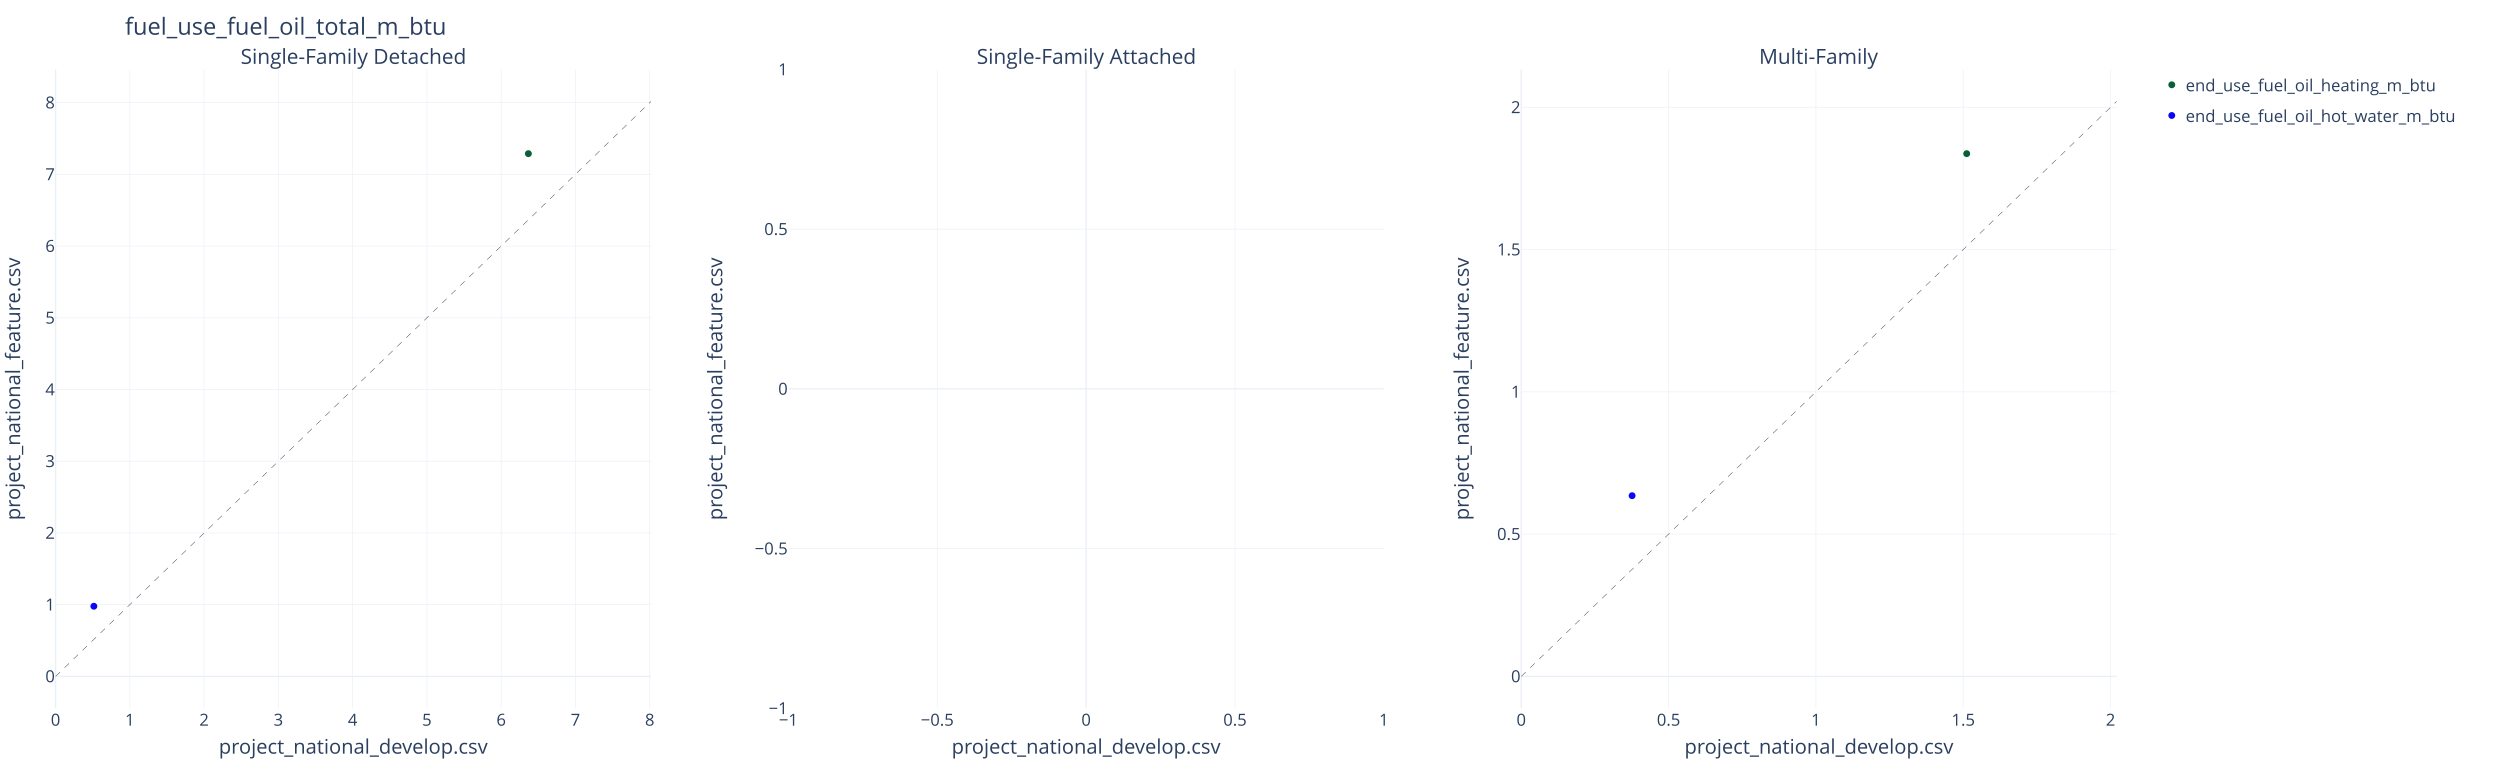
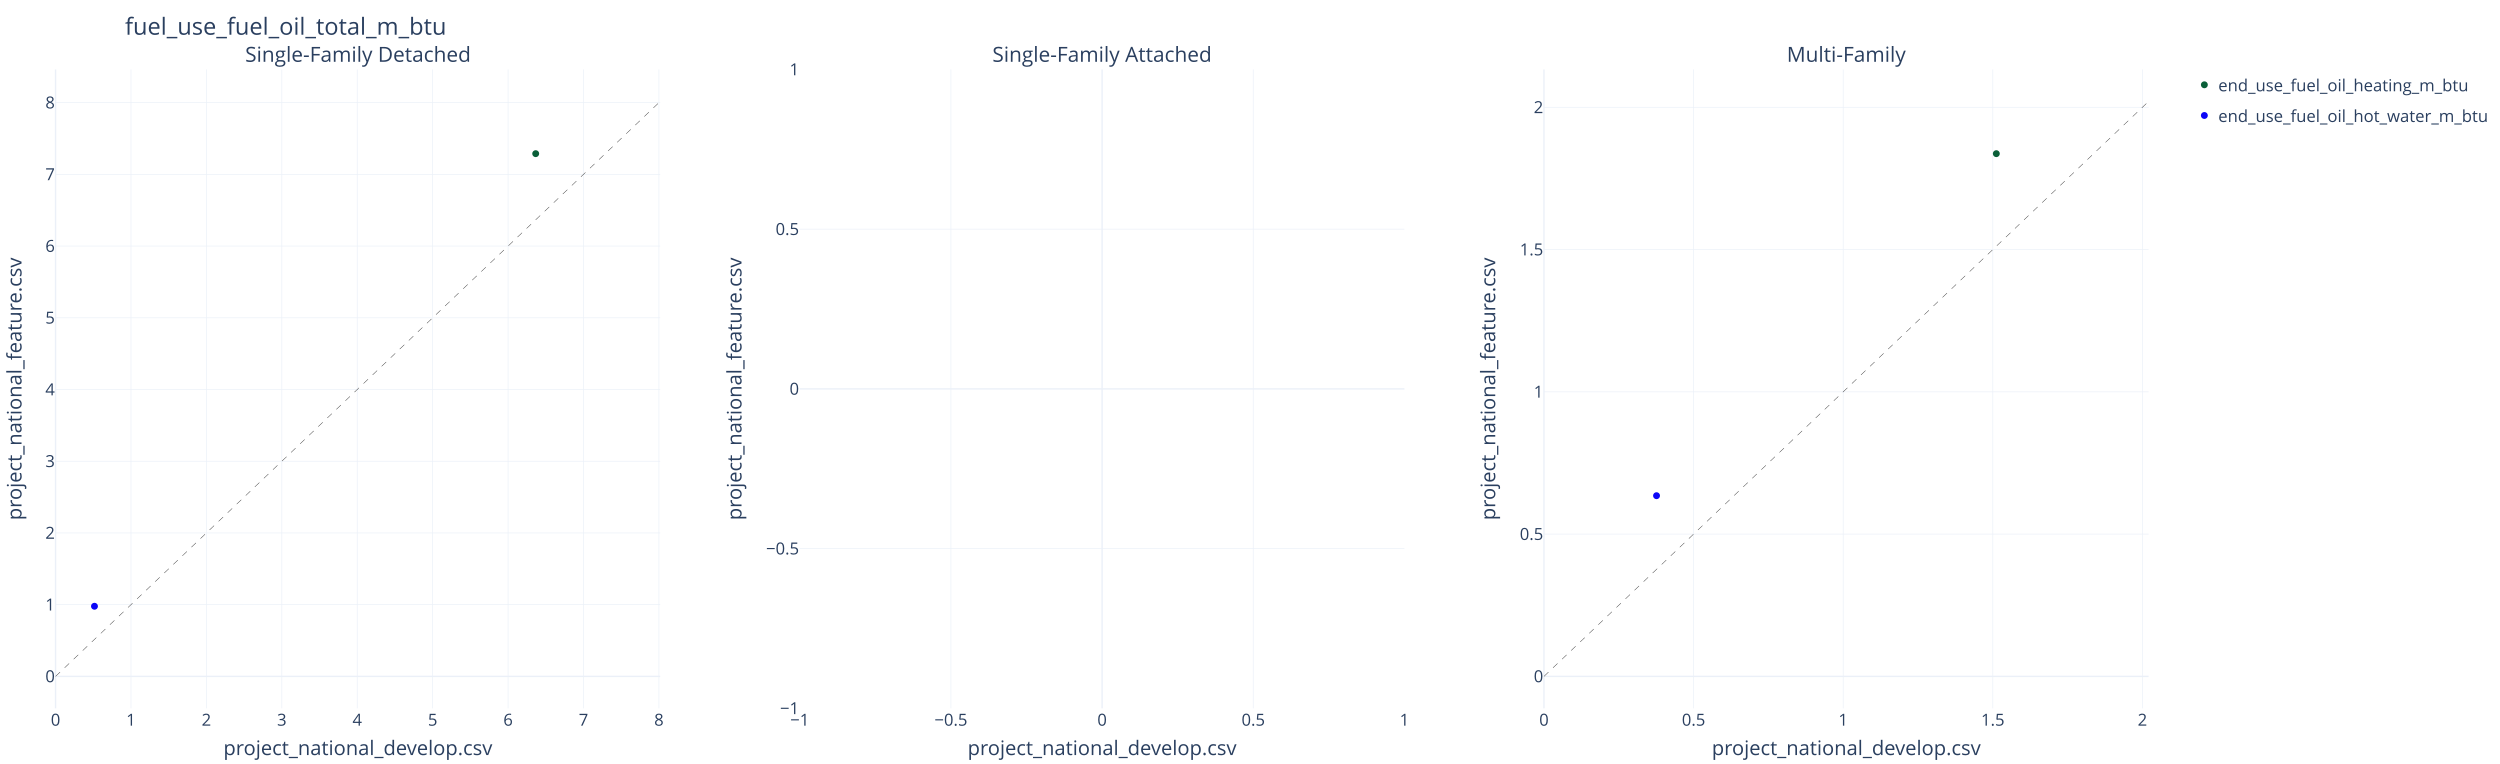
<svg xmlns="http://www.w3.org/2000/svg" class="main-svg" width="3600" height="1100" style="" viewBox="0 0 3600 1100">
  <rect x="0" y="0" width="3600" height="1100" style="fill: rgb(255, 255, 255); fill-opacity: 1;" />
-   <defs id="defs-c59c15">
+   <defs id="defs-db9f6a">
    <g class="clips">
-       <clipPath id="clipc59c15xyplot" class="plotclip">
-         <rect width="857.422" height="920" />
-       </clipPath>
-       <clipPath id="clipc59c15x2y2plot" class="plotclip">
-         <rect width="857.422" height="920" />
-       </clipPath>
-       <clipPath id="clipc59c15x3y3plot" class="plotclip">
-         <rect width="857.422" height="920" />
-       </clipPath>
-       <clipPath class="axesclip" id="clipc59c15x">
-         <rect x="80" y="0" width="857.422" height="1100" />
-       </clipPath>
-       <clipPath class="axesclip" id="clipc59c15y">
+       <clipPath id="clipdb9f6axyplot" class="plotclip">
+         <rect width="870.711" height="920" />
+       </clipPath>
+       <clipPath id="clipdb9f6ax2y2plot" class="plotclip">
+         <rect width="870.711" height="920" />
+       </clipPath>
+       <clipPath id="clipdb9f6ax3y3plot" class="plotclip">
+         <rect width="870.711" height="920" />
+       </clipPath>
+       <clipPath class="axesclip" id="clipdb9f6ax">
+         <rect x="80" y="0" width="870.711" height="1100" />
+       </clipPath>
+       <clipPath class="axesclip" id="clipdb9f6ay">
        <rect x="0" y="100" width="3600" height="920" />
      </clipPath>
-       <clipPath class="axesclip" id="clipc59c15xy">
-         <rect x="80" y="100" width="857.422" height="920" />
-       </clipPath>
-       <clipPath class="axesclip" id="clipc59c15y2">
+       <clipPath class="axesclip" id="clipdb9f6axy">
+         <rect x="80" y="100" width="870.711" height="920" />
+       </clipPath>
+       <clipPath class="axesclip" id="clipdb9f6ay2">
        <rect x="0" y="100" width="3600" height="920" />
      </clipPath>
-       <clipPath class="axesclip" id="clipc59c15xy2">
-         <rect x="80" y="100" width="857.422" height="920" />
-       </clipPath>
-       <clipPath class="axesclip" id="clipc59c15y3">
+       <clipPath class="axesclip" id="clipdb9f6axy2">
+         <rect x="80" y="100" width="870.711" height="920" />
+       </clipPath>
+       <clipPath class="axesclip" id="clipdb9f6ay3">
        <rect x="0" y="100" width="3600" height="920" />
      </clipPath>
-       <clipPath class="axesclip" id="clipc59c15xy3">
-         <rect x="80" y="100" width="857.422" height="920" />
-       </clipPath>
-       <clipPath class="axesclip" id="clipc59c15x2">
-         <rect x="1135.289" y="0" width="857.422" height="1100" />
-       </clipPath>
-       <clipPath class="axesclip" id="clipc59c15x2y">
-         <rect x="1135.289" y="100" width="857.422" height="920" />
-       </clipPath>
-       <clipPath class="axesclip" id="clipc59c15x2y2">
-         <rect x="1135.289" y="100" width="857.422" height="920" />
-       </clipPath>
-       <clipPath class="axesclip" id="clipc59c15x2y3">
-         <rect x="1135.289" y="100" width="857.422" height="920" />
-       </clipPath>
-       <clipPath class="axesclip" id="clipc59c15x3">
-         <rect x="2190.578" y="0" width="857.422" height="1100" />
-       </clipPath>
-       <clipPath class="axesclip" id="clipc59c15x3y">
-         <rect x="2190.578" y="100" width="857.422" height="920" />
-       </clipPath>
-       <clipPath class="axesclip" id="clipc59c15x3y2">
-         <rect x="2190.578" y="100" width="857.422" height="920" />
-       </clipPath>
-       <clipPath class="axesclip" id="clipc59c15x3y3">
-         <rect x="2190.578" y="100" width="857.422" height="920" />
+       <clipPath class="axesclip" id="clipdb9f6axy3">
+         <rect x="80" y="100" width="870.711" height="920" />
+       </clipPath>
+       <clipPath class="axesclip" id="clipdb9f6ax2">
+         <rect x="1151.644" y="0" width="870.711" height="1100" />
+       </clipPath>
+       <clipPath class="axesclip" id="clipdb9f6ax2y">
+         <rect x="1151.644" y="100" width="870.711" height="920" />
+       </clipPath>
+       <clipPath class="axesclip" id="clipdb9f6ax2y2">
+         <rect x="1151.644" y="100" width="870.711" height="920" />
+       </clipPath>
+       <clipPath class="axesclip" id="clipdb9f6ax2y3">
+         <rect x="1151.644" y="100" width="870.711" height="920" />
+       </clipPath>
+       <clipPath class="axesclip" id="clipdb9f6ax3">
+         <rect x="2223.289" y="0" width="870.711" height="1100" />
+       </clipPath>
+       <clipPath class="axesclip" id="clipdb9f6ax3y">
+         <rect x="2223.289" y="100" width="870.711" height="920" />
+       </clipPath>
+       <clipPath class="axesclip" id="clipdb9f6ax3y2">
+         <rect x="2223.289" y="100" width="870.711" height="920" />
+       </clipPath>
+       <clipPath class="axesclip" id="clipdb9f6ax3y3">
+         <rect x="2223.289" y="100" width="870.711" height="920" />
      </clipPath>
    </g>
    <g class="gradients" />
  </defs>
  <g class="bglayer" />
  <g class="layer-below">
    <g class="imagelayer" />
    <g class="shapelayer" />
  </g>
  <g class="cartesianlayer">
    <g class="subplot xy">
      <g class="layer-subplot">
        <g class="shapelayer" />
        <g class="imagelayer" />
      </g>
      <g class="gridlayer">
        <g class="x">
-           <path class="xgrid crisp" transform="translate(186.95,0)" d="M0,100v920" style="stroke: rgb(235, 240, 248); stroke-opacity: 1; stroke-width: 1px;" />
-           <path class="xgrid crisp" transform="translate(293.9,0)" d="M0,100v920" style="stroke: rgb(235, 240, 248); stroke-opacity: 1; stroke-width: 1px;" />
-           <path class="xgrid crisp" transform="translate(400.84,0)" d="M0,100v920" style="stroke: rgb(235, 240, 248); stroke-opacity: 1; stroke-width: 1px;" />
-           <path class="xgrid crisp" transform="translate(507.79,0)" d="M0,100v920" style="stroke: rgb(235, 240, 248); stroke-opacity: 1; stroke-width: 1px;" />
-           <path class="xgrid crisp" transform="translate(614.74,0)" d="M0,100v920" style="stroke: rgb(235, 240, 248); stroke-opacity: 1; stroke-width: 1px;" />
-           <path class="xgrid crisp" transform="translate(721.69,0)" d="M0,100v920" style="stroke: rgb(235, 240, 248); stroke-opacity: 1; stroke-width: 1px;" />
-           <path class="xgrid crisp" transform="translate(828.63,0)" d="M0,100v920" style="stroke: rgb(235, 240, 248); stroke-opacity: 1; stroke-width: 1px;" />
-           <path class="xgrid crisp" transform="translate(935.58,0)" d="M0,100v920" style="stroke: rgb(235, 240, 248); stroke-opacity: 1; stroke-width: 1px;" />
+           <path class="xgrid crisp" transform="translate(188.61,0)" d="M0,100v920" style="stroke: rgb(235, 240, 248); stroke-opacity: 1; stroke-width: 1px;" />
+           <path class="xgrid crisp" transform="translate(297.21,0)" d="M0,100v920" style="stroke: rgb(235, 240, 248); stroke-opacity: 1; stroke-width: 1px;" />
+           <path class="xgrid crisp" transform="translate(405.82,0)" d="M0,100v920" style="stroke: rgb(235, 240, 248); stroke-opacity: 1; stroke-width: 1px;" />
+           <path class="xgrid crisp" transform="translate(514.42,0)" d="M0,100v920" style="stroke: rgb(235, 240, 248); stroke-opacity: 1; stroke-width: 1px;" />
+           <path class="xgrid crisp" transform="translate(623.03,0)" d="M0,100v920" style="stroke: rgb(235, 240, 248); stroke-opacity: 1; stroke-width: 1px;" />
+           <path class="xgrid crisp" transform="translate(731.63,0)" d="M0,100v920" style="stroke: rgb(235, 240, 248); stroke-opacity: 1; stroke-width: 1px;" />
+           <path class="xgrid crisp" transform="translate(840.24,0)" d="M0,100v920" style="stroke: rgb(235, 240, 248); stroke-opacity: 1; stroke-width: 1px;" />
+           <path class="xgrid crisp" transform="translate(948.84,0)" d="M0,100v920" style="stroke: rgb(235, 240, 248); stroke-opacity: 1; stroke-width: 1px;" />
        </g>
        <g class="y">
-           <path class="ygrid crisp" transform="translate(0,870.72)" d="M80,0h857.422" style="stroke: rgb(235, 240, 248); stroke-opacity: 1; stroke-width: 1px;" />
-           <path class="ygrid crisp" transform="translate(0,767.44)" d="M80,0h857.422" style="stroke: rgb(235, 240, 248); stroke-opacity: 1; stroke-width: 1px;" />
-           <path class="ygrid crisp" transform="translate(0,664.17)" d="M80,0h857.422" style="stroke: rgb(235, 240, 248); stroke-opacity: 1; stroke-width: 1px;" />
-           <path class="ygrid crisp" transform="translate(0,560.89)" d="M80,0h857.422" style="stroke: rgb(235, 240, 248); stroke-opacity: 1; stroke-width: 1px;" />
-           <path class="ygrid crisp" transform="translate(0,457.61)" d="M80,0h857.422" style="stroke: rgb(235, 240, 248); stroke-opacity: 1; stroke-width: 1px;" />
-           <path class="ygrid crisp" transform="translate(0,354.33)" d="M80,0h857.422" style="stroke: rgb(235, 240, 248); stroke-opacity: 1; stroke-width: 1px;" />
-           <path class="ygrid crisp" transform="translate(0,251.06)" d="M80,0h857.422" style="stroke: rgb(235, 240, 248); stroke-opacity: 1; stroke-width: 1px;" />
-           <path class="ygrid crisp" transform="translate(0,147.78)" d="M80,0h857.422" style="stroke: rgb(235, 240, 248); stroke-opacity: 1; stroke-width: 1px;" />
+           <path class="ygrid crisp" transform="translate(0,870.72)" d="M80,0h870.711" style="stroke: rgb(235, 240, 248); stroke-opacity: 1; stroke-width: 1px;" />
+           <path class="ygrid crisp" transform="translate(0,767.44)" d="M80,0h870.711" style="stroke: rgb(235, 240, 248); stroke-opacity: 1; stroke-width: 1px;" />
+           <path class="ygrid crisp" transform="translate(0,664.17)" d="M80,0h870.711" style="stroke: rgb(235, 240, 248); stroke-opacity: 1; stroke-width: 1px;" />
+           <path class="ygrid crisp" transform="translate(0,560.89)" d="M80,0h870.711" style="stroke: rgb(235, 240, 248); stroke-opacity: 1; stroke-width: 1px;" />
+           <path class="ygrid crisp" transform="translate(0,457.61)" d="M80,0h870.711" style="stroke: rgb(235, 240, 248); stroke-opacity: 1; stroke-width: 1px;" />
+           <path class="ygrid crisp" transform="translate(0,354.33)" d="M80,0h870.711" style="stroke: rgb(235, 240, 248); stroke-opacity: 1; stroke-width: 1px;" />
+           <path class="ygrid crisp" transform="translate(0,251.06)" d="M80,0h870.711" style="stroke: rgb(235, 240, 248); stroke-opacity: 1; stroke-width: 1px;" />
+           <path class="ygrid crisp" transform="translate(0,147.78)" d="M80,0h870.711" style="stroke: rgb(235, 240, 248); stroke-opacity: 1; stroke-width: 1px;" />
        </g>
      </g>
      <g class="zerolinelayer">
        <path class="xzl zl crisp" transform="translate(80,0)" d="M0,100v920" style="stroke: rgb(235, 240, 248); stroke-opacity: 1; stroke-width: 2px;" />
-         <path class="yzl zl crisp" transform="translate(0,974)" d="M80,0h857.422" style="stroke: rgb(235, 240, 248); stroke-opacity: 1; stroke-width: 2px;" />
+         <path class="yzl zl crisp" transform="translate(0,974)" d="M80,0h870.711" style="stroke: rgb(235, 240, 248); stroke-opacity: 1; stroke-width: 2px;" />
      </g>
      <path class="xlines-below" />
      <path class="ylines-below" />
      <g class="overlines-below" />
      <g class="xaxislayer-below" />
      <g class="yaxislayer-below" />
      <g class="overaxes-below" />
-       <g class="plot" transform="translate(80,100)" clip-path="url('#clipc59c15xyplot')">
+       <g class="plot" transform="translate(80,100)" clip-path="url('#clipdb9f6axyplot')">
        <g class="scatterlayer mlayer">
-           <g class="trace scatter trace3b2b8e" style="stroke-miterlimit: 2; opacity: 1;">
+           <g class="trace scatter trace18bb7b" style="stroke-miterlimit: 2; opacity: 1;">
            <g class="fills" />
            <g class="errorbars" />
            <g class="lines" />
            <g class="points">
-               <path class="point" transform="translate(680.86,121.27)" d="M5,0A5,5 0 1,1 0,-5A5,5 0 0,1 5,0Z" style="opacity: 1; stroke-width: 0px; fill: rgb(10, 95, 56); fill-opacity: 1;" />
-             </g>
-             <g class="text" />
-           </g>
-           <g class="trace scatter trace046240" style="stroke-miterlimit: 2; opacity: 1;">
+               <path class="point" transform="translate(691.41,121.27)" d="M5,0A5,5 0 1,1 0,-5A5,5 0 0,1 5,0Z" style="opacity: 1; stroke-width: 0px; fill: rgb(10, 95, 56); fill-opacity: 1;" />
+             </g>
+             <g class="text" />
+           </g>
+           <g class="trace scatter trace8cb843" style="stroke-miterlimit: 2; opacity: 1;">
            <g class="fills" />
            <g class="errorbars" />
            <g class="lines" />
            <g class="points">
-               <path class="point" transform="translate(55.18,773.01)" d="M5,0A5,5 0 1,1 0,-5A5,5 0 0,1 5,0Z" style="opacity: 1; stroke-width: 0px; fill: rgb(12, 6, 247); fill-opacity: 1;" />
-             </g>
-             <g class="text" />
-           </g>
-           <g class="trace scatter trace443ede" style="stroke-miterlimit: 2; opacity: 1;">
+               <path class="point" transform="translate(56.04,773.01)" d="M5,0A5,5 0 1,1 0,-5A5,5 0 0,1 5,0Z" style="opacity: 1; stroke-width: 0px; fill: rgb(12, 6, 247); fill-opacity: 1;" />
+             </g>
+             <g class="text" />
+           </g>
+           <g class="trace scatter trace0ac5e5" style="stroke-miterlimit: 2; opacity: 1;">
            <g class="fills" />
            <g class="errorbars" />
            <g class="lines">
-               <path class="js-line" d="M0,874L857.42,46" style="vector-effect: non-scaling-stroke; fill: none; stroke: rgb(0, 0, 0); stroke-opacity: 1; stroke-width: 0.5px; opacity: 1; stroke-dasharray: 9px, 9px;" />
+               <path class="js-line" d="M0,874L870.71,46" style="vector-effect: non-scaling-stroke; fill: none; stroke: rgb(0, 0, 0); stroke-opacity: 1; stroke-width: 0.5px; opacity: 1; stroke-dasharray: 9px, 9px;" />
            </g>
            <g class="points" />
            <g class="text" />
          </g>
        </g>
      </g>
      <g class="overplot" />
-       <path class="xlines-above crisp" style="fill: none;" d="M0,0" />
-       <path class="ylines-above crisp" style="fill: none;" d="M0,0" />
+       <path class="xlines-above crisp" d="M0,0" style="fill: none;" />
+       <path class="ylines-above crisp" d="M0,0" style="fill: none;" />
      <g class="overlines-above" />
      <g class="xaxislayer-above">
        <g class="xtick">
          <text text-anchor="middle" x="0" y="1045" transform="translate(80,0)" style="font-family: 'Open Sans', verdana, arial, sans-serif; font-size: 24px; fill: rgb(42, 63, 95); fill-opacity: 1; white-space: pre;">0</text>
        </g>
        <g class="xtick">
-           <text text-anchor="middle" x="0" y="1045" transform="translate(186.95,0)" style="font-family: 'Open Sans', verdana, arial, sans-serif; font-size: 24px; fill: rgb(42, 63, 95); fill-opacity: 1; white-space: pre;">1</text>
-         </g>
-         <g class="xtick">
-           <text text-anchor="middle" x="0" y="1045" transform="translate(293.9,0)" style="font-family: 'Open Sans', verdana, arial, sans-serif; font-size: 24px; fill: rgb(42, 63, 95); fill-opacity: 1; white-space: pre;">2</text>
-         </g>
-         <g class="xtick">
-           <text text-anchor="middle" x="0" y="1045" transform="translate(400.84,0)" style="font-family: 'Open Sans', verdana, arial, sans-serif; font-size: 24px; fill: rgb(42, 63, 95); fill-opacity: 1; white-space: pre;">3</text>
-         </g>
-         <g class="xtick">
-           <text text-anchor="middle" x="0" y="1045" transform="translate(507.79,0)" style="font-family: 'Open Sans', verdana, arial, sans-serif; font-size: 24px; fill: rgb(42, 63, 95); fill-opacity: 1; white-space: pre;">4</text>
-         </g>
-         <g class="xtick">
-           <text text-anchor="middle" x="0" y="1045" transform="translate(614.74,0)" style="font-family: 'Open Sans', verdana, arial, sans-serif; font-size: 24px; fill: rgb(42, 63, 95); fill-opacity: 1; white-space: pre;">5</text>
-         </g>
-         <g class="xtick">
-           <text text-anchor="middle" x="0" y="1045" transform="translate(721.69,0)" style="font-family: 'Open Sans', verdana, arial, sans-serif; font-size: 24px; fill: rgb(42, 63, 95); fill-opacity: 1; white-space: pre;">6</text>
-         </g>
-         <g class="xtick">
-           <text text-anchor="middle" x="0" y="1045" transform="translate(828.63,0)" style="font-family: 'Open Sans', verdana, arial, sans-serif; font-size: 24px; fill: rgb(42, 63, 95); fill-opacity: 1; white-space: pre;">7</text>
-         </g>
-         <g class="xtick">
-           <text text-anchor="middle" x="0" y="1045" transform="translate(935.58,0)" style="font-family: 'Open Sans', verdana, arial, sans-serif; font-size: 24px; fill: rgb(42, 63, 95); fill-opacity: 1; white-space: pre;">8</text>
+           <text text-anchor="middle" x="0" y="1045" transform="translate(188.61,0)" style="font-family: 'Open Sans', verdana, arial, sans-serif; font-size: 24px; fill: rgb(42, 63, 95); fill-opacity: 1; white-space: pre;">1</text>
+         </g>
+         <g class="xtick">
+           <text text-anchor="middle" x="0" y="1045" transform="translate(297.21,0)" style="font-family: 'Open Sans', verdana, arial, sans-serif; font-size: 24px; fill: rgb(42, 63, 95); fill-opacity: 1; white-space: pre;">2</text>
+         </g>
+         <g class="xtick">
+           <text text-anchor="middle" x="0" y="1045" transform="translate(405.82,0)" style="font-family: 'Open Sans', verdana, arial, sans-serif; font-size: 24px; fill: rgb(42, 63, 95); fill-opacity: 1; white-space: pre;">3</text>
+         </g>
+         <g class="xtick">
+           <text text-anchor="middle" x="0" y="1045" transform="translate(514.42,0)" style="font-family: 'Open Sans', verdana, arial, sans-serif; font-size: 24px; fill: rgb(42, 63, 95); fill-opacity: 1; white-space: pre;">4</text>
+         </g>
+         <g class="xtick">
+           <text text-anchor="middle" x="0" y="1045" transform="translate(623.03,0)" style="font-family: 'Open Sans', verdana, arial, sans-serif; font-size: 24px; fill: rgb(42, 63, 95); fill-opacity: 1; white-space: pre;">5</text>
+         </g>
+         <g class="xtick">
+           <text text-anchor="middle" x="0" y="1045" transform="translate(731.63,0)" style="font-family: 'Open Sans', verdana, arial, sans-serif; font-size: 24px; fill: rgb(42, 63, 95); fill-opacity: 1; white-space: pre;">6</text>
+         </g>
+         <g class="xtick">
+           <text text-anchor="middle" x="0" y="1045" transform="translate(840.24,0)" style="font-family: 'Open Sans', verdana, arial, sans-serif; font-size: 24px; fill: rgb(42, 63, 95); fill-opacity: 1; white-space: pre;">7</text>
+         </g>
+         <g class="xtick">
+           <text text-anchor="middle" x="0" y="1045" transform="translate(948.84,0)" style="font-family: 'Open Sans', verdana, arial, sans-serif; font-size: 24px; fill: rgb(42, 63, 95); fill-opacity: 1; white-space: pre;">8</text>
        </g>
      </g>
      <g class="yaxislayer-above">
        <g class="ytick">
          <text text-anchor="end" x="79" y="8.4" transform="translate(0,974)" style="font-family: 'Open Sans', verdana, arial, sans-serif; font-size: 24px; fill: rgb(42, 63, 95); fill-opacity: 1; white-space: pre;">0</text>
        </g>
        <g class="ytick">
          <text text-anchor="end" x="79" y="8.4" transform="translate(0,870.72)" style="font-family: 'Open Sans', verdana, arial, sans-serif; font-size: 24px; fill: rgb(42, 63, 95); fill-opacity: 1; white-space: pre;">1</text>
        </g>
        <g class="ytick">
          <text text-anchor="end" x="79" y="8.4" transform="translate(0,767.44)" style="font-family: 'Open Sans', verdana, arial, sans-serif; font-size: 24px; fill: rgb(42, 63, 95); fill-opacity: 1; white-space: pre;">2</text>
        </g>
        <g class="ytick">
          <text text-anchor="end" x="79" y="8.4" transform="translate(0,664.17)" style="font-family: 'Open Sans', verdana, arial, sans-serif; font-size: 24px; fill: rgb(42, 63, 95); fill-opacity: 1; white-space: pre;">3</text>
        </g>
        <g class="ytick">
          <text text-anchor="end" x="79" y="8.4" transform="translate(0,560.89)" style="font-family: 'Open Sans', verdana, arial, sans-serif; font-size: 24px; fill: rgb(42, 63, 95); fill-opacity: 1; white-space: pre;">4</text>
        </g>
        <g class="ytick">
          <text text-anchor="end" x="79" y="8.4" transform="translate(0,457.61)" style="font-family: 'Open Sans', verdana, arial, sans-serif; font-size: 24px; fill: rgb(42, 63, 95); fill-opacity: 1; white-space: pre;">5</text>
        </g>
        <g class="ytick">
          <text text-anchor="end" x="79" y="8.4" transform="translate(0,354.33)" style="font-family: 'Open Sans', verdana, arial, sans-serif; font-size: 24px; fill: rgb(42, 63, 95); fill-opacity: 1; white-space: pre;">6</text>
        </g>
        <g class="ytick">
          <text text-anchor="end" x="79" y="8.4" transform="translate(0,251.06)" style="font-family: 'Open Sans', verdana, arial, sans-serif; font-size: 24px; fill: rgb(42, 63, 95); fill-opacity: 1; white-space: pre;">7</text>
        </g>
        <g class="ytick">
          <text text-anchor="end" x="79" y="8.4" transform="translate(0,147.78)" style="font-family: 'Open Sans', verdana, arial, sans-serif; font-size: 24px; fill: rgb(42, 63, 95); fill-opacity: 1; white-space: pre;">8</text>
        </g>
      </g>
      <g class="overaxes-above" />
    </g>
    <g class="subplot x2y2">
      <g class="layer-subplot">
        <g class="shapelayer" />
        <g class="imagelayer" />
      </g>
      <g class="gridlayer">
        <g class="x2">
-           <path class="x2grid crisp" transform="translate(1349.649,0)" d="M0,100v920" style="stroke: rgb(235, 240, 248); stroke-opacity: 1; stroke-width: 1px;" />
-           <path class="x2grid crisp" transform="translate(1778.359,0)" d="M0,100v920" style="stroke: rgb(235, 240, 248); stroke-opacity: 1; stroke-width: 1px;" />
+           <path class="x2grid crisp" transform="translate(1369.324,0)" d="M0,100v920" style="stroke: rgb(235, 240, 248); stroke-opacity: 1; stroke-width: 1px;" />
+           <path class="x2grid crisp" transform="translate(1804.674,0)" d="M0,100v920" style="stroke: rgb(235, 240, 248); stroke-opacity: 1; stroke-width: 1px;" />
        </g>
        <g class="y2">
-           <path class="y2grid crisp" transform="translate(0,790)" d="M1135.289,0h857.422" style="stroke: rgb(235, 240, 248); stroke-opacity: 1; stroke-width: 1px;" />
-           <path class="y2grid crisp" transform="translate(0,330)" d="M1135.289,0h857.422" style="stroke: rgb(235, 240, 248); stroke-opacity: 1; stroke-width: 1px;" />
+           <path class="y2grid crisp" transform="translate(0,790)" d="M1151.644,0h870.711" style="stroke: rgb(235, 240, 248); stroke-opacity: 1; stroke-width: 1px;" />
+           <path class="y2grid crisp" transform="translate(0,330)" d="M1151.644,0h870.711" style="stroke: rgb(235, 240, 248); stroke-opacity: 1; stroke-width: 1px;" />
        </g>
      </g>
      <g class="zerolinelayer">
-         <path class="x2zl zl crisp" transform="translate(1563.999,0)" d="M0,100v920" style="stroke: rgb(235, 240, 248); stroke-opacity: 1; stroke-width: 2px;" />
-         <path class="y2zl zl crisp" transform="translate(0,560)" d="M1135.289,0h857.422" style="stroke: rgb(235, 240, 248); stroke-opacity: 1; stroke-width: 2px;" />
+         <path class="x2zl zl crisp" transform="translate(1587.004,0)" d="M0,100v920" style="stroke: rgb(235, 240, 248); stroke-opacity: 1; stroke-width: 2px;" />
+         <path class="y2zl zl crisp" transform="translate(0,560)" d="M1151.644,0h870.711" style="stroke: rgb(235, 240, 248); stroke-opacity: 1; stroke-width: 2px;" />
      </g>
      <path class="xlines-below" />
      <path class="ylines-below" />
      <g class="overlines-below" />
      <g class="xaxislayer-below" />
      <g class="yaxislayer-below" />
      <g class="overaxes-below" />
-       <g class="plot" transform="translate(1135.289,100)" clip-path="url('#clipc59c15x2y2plot')">
+       <g class="plot" transform="translate(1151.644,100)" clip-path="url('#clipdb9f6ax2y2plot')">
        <g class="scatterlayer mlayer">
-           <g class="trace scatter trace901291" style="stroke-miterlimit: 2; opacity: 1;">
+           <g class="trace scatter tracef4e771" style="stroke-miterlimit: 2; opacity: 1;">
            <g class="fills" />
            <g class="errorbars" />
            <g class="lines" />
            <g class="points" />
            <g class="text" />
          </g>
        </g>
      </g>
      <g class="overplot" />
-       <path class="xlines-above crisp" style="fill: none;" d="M0,0" />
-       <path class="ylines-above crisp" style="fill: none;" d="M0,0" />
+       <path class="xlines-above crisp" d="M0,0" style="fill: none;" />
+       <path class="ylines-above crisp" d="M0,0" style="fill: none;" />
      <g class="overlines-above" />
      <g class="xaxislayer-above">
        <g class="x2tick">
-           <text text-anchor="middle" x="0" y="1045" transform="translate(1135.289,0)" style="font-family: 'Open Sans', verdana, arial, sans-serif; font-size: 24px; fill: rgb(42, 63, 95); fill-opacity: 1; white-space: pre;">−1</text>
+           <text text-anchor="middle" x="0" y="1045" transform="translate(1151.644,0)" style="font-family: 'Open Sans', verdana, arial, sans-serif; font-size: 24px; fill: rgb(42, 63, 95); fill-opacity: 1; white-space: pre;">−1</text>
        </g>
        <g class="x2tick">
-           <text text-anchor="middle" x="0" y="1045" transform="translate(1349.649,0)" style="font-family: 'Open Sans', verdana, arial, sans-serif; font-size: 24px; fill: rgb(42, 63, 95); fill-opacity: 1; white-space: pre;">−0.5</text>
+           <text text-anchor="middle" x="0" y="1045" transform="translate(1369.324,0)" style="font-family: 'Open Sans', verdana, arial, sans-serif; font-size: 24px; fill: rgb(42, 63, 95); fill-opacity: 1; white-space: pre;">−0.5</text>
        </g>
        <g class="x2tick">
-           <text text-anchor="middle" x="0" y="1045" transform="translate(1563.999,0)" style="font-family: 'Open Sans', verdana, arial, sans-serif; font-size: 24px; fill: rgb(42, 63, 95); fill-opacity: 1; white-space: pre;">0</text>
+           <text text-anchor="middle" x="0" y="1045" transform="translate(1587.004,0)" style="font-family: 'Open Sans', verdana, arial, sans-serif; font-size: 24px; fill: rgb(42, 63, 95); fill-opacity: 1; white-space: pre;">0</text>
        </g>
        <g class="x2tick">
-           <text text-anchor="middle" x="0" y="1045" transform="translate(1778.359,0)" style="font-family: 'Open Sans', verdana, arial, sans-serif; font-size: 24px; fill: rgb(42, 63, 95); fill-opacity: 1; white-space: pre;">0.5</text>
+           <text text-anchor="middle" x="0" y="1045" transform="translate(1804.674,0)" style="font-family: 'Open Sans', verdana, arial, sans-serif; font-size: 24px; fill: rgb(42, 63, 95); fill-opacity: 1; white-space: pre;">0.5</text>
        </g>
        <g class="x2tick">
-           <text text-anchor="middle" x="0" y="1045" transform="translate(1992.709,0)" style="font-family: 'Open Sans', verdana, arial, sans-serif; font-size: 24px; fill: rgb(42, 63, 95); fill-opacity: 1; white-space: pre;">1</text>
+           <text text-anchor="middle" x="0" y="1045" transform="translate(2022.354,0)" style="font-family: 'Open Sans', verdana, arial, sans-serif; font-size: 24px; fill: rgb(42, 63, 95); fill-opacity: 1; white-space: pre;">1</text>
        </g>
      </g>
      <g class="yaxislayer-above">
        <g class="y2tick">
-           <text text-anchor="end" x="1134.289" y="8.4" transform="translate(0,1020)" style="font-family: 'Open Sans', verdana, arial, sans-serif; font-size: 24px; fill: rgb(42, 63, 95); fill-opacity: 1; white-space: pre;">−1</text>
+           <text text-anchor="end" x="1150.644" y="8.4" transform="translate(0,1020)" style="font-family: 'Open Sans', verdana, arial, sans-serif; font-size: 24px; fill: rgb(42, 63, 95); fill-opacity: 1; white-space: pre;">−1</text>
        </g>
        <g class="y2tick">
-           <text text-anchor="end" x="1134.289" y="8.4" transform="translate(0,790)" style="font-family: 'Open Sans', verdana, arial, sans-serif; font-size: 24px; fill: rgb(42, 63, 95); fill-opacity: 1; white-space: pre;">−0.5</text>
+           <text text-anchor="end" x="1150.644" y="8.4" transform="translate(0,790)" style="font-family: 'Open Sans', verdana, arial, sans-serif; font-size: 24px; fill: rgb(42, 63, 95); fill-opacity: 1; white-space: pre;">−0.5</text>
        </g>
        <g class="y2tick">
-           <text text-anchor="end" x="1134.289" y="8.4" transform="translate(0,560)" style="font-family: 'Open Sans', verdana, arial, sans-serif; font-size: 24px; fill: rgb(42, 63, 95); fill-opacity: 1; white-space: pre;">0</text>
+           <text text-anchor="end" x="1150.644" y="8.4" transform="translate(0,560)" style="font-family: 'Open Sans', verdana, arial, sans-serif; font-size: 24px; fill: rgb(42, 63, 95); fill-opacity: 1; white-space: pre;">0</text>
        </g>
        <g class="y2tick">
-           <text text-anchor="end" x="1134.289" y="8.4" transform="translate(0,330)" style="font-family: 'Open Sans', verdana, arial, sans-serif; font-size: 24px; fill: rgb(42, 63, 95); fill-opacity: 1; white-space: pre;">0.5</text>
+           <text text-anchor="end" x="1150.644" y="8.4" transform="translate(0,330)" style="font-family: 'Open Sans', verdana, arial, sans-serif; font-size: 24px; fill: rgb(42, 63, 95); fill-opacity: 1; white-space: pre;">0.5</text>
        </g>
        <g class="y2tick">
-           <text text-anchor="end" x="1134.289" y="8.4" transform="translate(0,100)" style="font-family: 'Open Sans', verdana, arial, sans-serif; font-size: 24px; fill: rgb(42, 63, 95); fill-opacity: 1; white-space: pre;">1</text>
+           <text text-anchor="end" x="1150.644" y="8.4" transform="translate(0,100)" style="font-family: 'Open Sans', verdana, arial, sans-serif; font-size: 24px; fill: rgb(42, 63, 95); fill-opacity: 1; white-space: pre;">1</text>
        </g>
      </g>
      <g class="overaxes-above" />
    </g>
    <g class="subplot x3y3">
      <g class="layer-subplot">
        <g class="shapelayer" />
        <g class="imagelayer" />
      </g>
      <g class="gridlayer">
        <g class="x3">
-           <path class="x3grid crisp" transform="translate(2402.738,0)" d="M0,100v920" style="stroke: rgb(235, 240, 248); stroke-opacity: 1; stroke-width: 1px;" />
-           <path class="x3grid crisp" transform="translate(2614.898,0)" d="M0,100v920" style="stroke: rgb(235, 240, 248); stroke-opacity: 1; stroke-width: 1px;" />
-           <path class="x3grid crisp" transform="translate(2827.058,0)" d="M0,100v920" style="stroke: rgb(235, 240, 248); stroke-opacity: 1; stroke-width: 1px;" />
-           <path class="x3grid crisp" transform="translate(3039.218,0)" d="M0,100v920" style="stroke: rgb(235, 240, 248); stroke-opacity: 1; stroke-width: 1px;" />
+           <path class="x3grid crisp" transform="translate(2438.739,0)" d="M0,100v920" style="stroke: rgb(235, 240, 248); stroke-opacity: 1; stroke-width: 1px;" />
+           <path class="x3grid crisp" transform="translate(2654.189,0)" d="M0,100v920" style="stroke: rgb(235, 240, 248); stroke-opacity: 1; stroke-width: 1px;" />
+           <path class="x3grid crisp" transform="translate(2869.629,0)" d="M0,100v920" style="stroke: rgb(235, 240, 248); stroke-opacity: 1; stroke-width: 1px;" />
+           <path class="x3grid crisp" transform="translate(3085.079,0)" d="M0,100v920" style="stroke: rgb(235, 240, 248); stroke-opacity: 1; stroke-width: 1px;" />
        </g>
        <g class="y3">
-           <path class="y3grid crisp" transform="translate(0,769.12)" d="M2190.578,0h857.422" style="stroke: rgb(235, 240, 248); stroke-opacity: 1; stroke-width: 1px;" />
-           <path class="y3grid crisp" transform="translate(0,564.24)" d="M2190.578,0h857.422" style="stroke: rgb(235, 240, 248); stroke-opacity: 1; stroke-width: 1px;" />
-           <path class="y3grid crisp" transform="translate(0,359.36)" d="M2190.578,0h857.422" style="stroke: rgb(235, 240, 248); stroke-opacity: 1; stroke-width: 1px;" />
-           <path class="y3grid crisp" transform="translate(0,154.48)" d="M2190.578,0h857.422" style="stroke: rgb(235, 240, 248); stroke-opacity: 1; stroke-width: 1px;" />
+           <path class="y3grid crisp" transform="translate(0,769.12)" d="M2223.289,0h870.711" style="stroke: rgb(235, 240, 248); stroke-opacity: 1; stroke-width: 1px;" />
+           <path class="y3grid crisp" transform="translate(0,564.24)" d="M2223.289,0h870.711" style="stroke: rgb(235, 240, 248); stroke-opacity: 1; stroke-width: 1px;" />
+           <path class="y3grid crisp" transform="translate(0,359.36)" d="M2223.289,0h870.711" style="stroke: rgb(235, 240, 248); stroke-opacity: 1; stroke-width: 1px;" />
+           <path class="y3grid crisp" transform="translate(0,154.48)" d="M2223.289,0h870.711" style="stroke: rgb(235, 240, 248); stroke-opacity: 1; stroke-width: 1px;" />
        </g>
      </g>
      <g class="zerolinelayer">
-         <path class="x3zl zl crisp" transform="translate(2190.578,0)" d="M0,100v920" style="stroke: rgb(235, 240, 248); stroke-opacity: 1; stroke-width: 2px;" />
-         <path class="y3zl zl crisp" transform="translate(0,974)" d="M2190.578,0h857.422" style="stroke: rgb(235, 240, 248); stroke-opacity: 1; stroke-width: 2px;" />
+         <path class="x3zl zl crisp" transform="translate(2223.289,0)" d="M0,100v920" style="stroke: rgb(235, 240, 248); stroke-opacity: 1; stroke-width: 2px;" />
+         <path class="y3zl zl crisp" transform="translate(0,974)" d="M2223.289,0h870.711" style="stroke: rgb(235, 240, 248); stroke-opacity: 1; stroke-width: 2px;" />
      </g>
      <path class="xlines-below" />
      <path class="ylines-below" />
      <g class="overlines-below" />
      <g class="xaxislayer-below" />
      <g class="yaxislayer-below" />
      <g class="overaxes-below" />
-       <g class="plot" transform="translate(2190.578,100)" clip-path="url('#clipc59c15x3y3plot')">
+       <g class="plot" transform="translate(2223.289,100)" clip-path="url('#clipdb9f6ax3y3plot')">
        <g class="scatterlayer mlayer">
-           <g class="trace scatter traced655ab" style="stroke-miterlimit: 2; opacity: 1;">
+           <g class="trace scatter trace149b4a" style="stroke-miterlimit: 2; opacity: 1;">
            <g class="fills" />
            <g class="errorbars" />
            <g class="lines" />
            <g class="points">
-               <path class="point" transform="translate(641.48,121.27)" d="M5,0A5,5 0 1,1 0,-5A5,5 0 0,1 5,0Z" style="opacity: 1; stroke-width: 0px; fill: rgb(10, 95, 56); fill-opacity: 1;" />
-             </g>
-             <g class="text" />
-           </g>
-           <g class="trace scatter trace8b41dd" style="stroke-miterlimit: 2; opacity: 1;">
+               <path class="point" transform="translate(651.42,121.27)" d="M5,0A5,5 0 1,1 0,-5A5,5 0 0,1 5,0Z" style="opacity: 1; stroke-width: 0px; fill: rgb(10, 95, 56); fill-opacity: 1;" />
+             </g>
+             <g class="text" />
+           </g>
+           <g class="trace scatter trace05b945" style="stroke-miterlimit: 2; opacity: 1;">
            <g class="fills" />
            <g class="errorbars" />
            <g class="lines" />
            <g class="points">
-               <path class="point" transform="translate(159.65,613.8)" d="M5,0A5,5 0 1,1 0,-5A5,5 0 0,1 5,0Z" style="opacity: 1; stroke-width: 0px; fill: rgb(12, 6, 247); fill-opacity: 1;" />
-             </g>
-             <g class="text" />
-           </g>
-           <g class="trace scatter traceb514b3" style="stroke-miterlimit: 2; opacity: 1;">
+               <path class="point" transform="translate(162.12,613.8)" d="M5,0A5,5 0 1,1 0,-5A5,5 0 0,1 5,0Z" style="opacity: 1; stroke-width: 0px; fill: rgb(12, 6, 247); fill-opacity: 1;" />
+             </g>
+             <g class="text" />
+           </g>
+           <g class="trace scatter traceae6d82" style="stroke-miterlimit: 2; opacity: 1;">
            <g class="fills" />
            <g class="errorbars" />
            <g class="lines">
-               <path class="js-line" d="M0,874L857.42,46" style="vector-effect: non-scaling-stroke; fill: none; stroke: rgb(0, 0, 0); stroke-opacity: 1; stroke-width: 0.5px; opacity: 1; stroke-dasharray: 9px, 9px;" />
+               <path class="js-line" d="M0,874L870.71,46" style="vector-effect: non-scaling-stroke; fill: none; stroke: rgb(0, 0, 0); stroke-opacity: 1; stroke-width: 0.5px; opacity: 1; stroke-dasharray: 9px, 9px;" />
            </g>
            <g class="points" />
            <g class="text" />
          </g>
        </g>
      </g>
      <g class="overplot" />
-       <path class="xlines-above crisp" style="fill: none;" d="M0,0" />
-       <path class="ylines-above crisp" style="fill: none;" d="M0,0" />
+       <path class="xlines-above crisp" d="M0,0" style="fill: none;" />
+       <path class="ylines-above crisp" d="M0,0" style="fill: none;" />
      <g class="overlines-above" />
      <g class="xaxislayer-above">
        <g class="x3tick">
-           <text text-anchor="middle" x="0" y="1045" transform="translate(2190.578,0)" style="font-family: 'Open Sans', verdana, arial, sans-serif; font-size: 24px; fill: rgb(42, 63, 95); fill-opacity: 1; white-space: pre;">0</text>
+           <text text-anchor="middle" x="0" y="1045" transform="translate(2223.289,0)" style="font-family: 'Open Sans', verdana, arial, sans-serif; font-size: 24px; fill: rgb(42, 63, 95); fill-opacity: 1; white-space: pre;">0</text>
        </g>
        <g class="x3tick">
-           <text text-anchor="middle" x="0" y="1045" transform="translate(2402.738,0)" style="font-family: 'Open Sans', verdana, arial, sans-serif; font-size: 24px; fill: rgb(42, 63, 95); fill-opacity: 1; white-space: pre;">0.5</text>
+           <text text-anchor="middle" x="0" y="1045" transform="translate(2438.739,0)" style="font-family: 'Open Sans', verdana, arial, sans-serif; font-size: 24px; fill: rgb(42, 63, 95); fill-opacity: 1; white-space: pre;">0.5</text>
        </g>
        <g class="x3tick">
-           <text text-anchor="middle" x="0" y="1045" transform="translate(2614.898,0)" style="font-family: 'Open Sans', verdana, arial, sans-serif; font-size: 24px; fill: rgb(42, 63, 95); fill-opacity: 1; white-space: pre;">1</text>
+           <text text-anchor="middle" x="0" y="1045" transform="translate(2654.189,0)" style="font-family: 'Open Sans', verdana, arial, sans-serif; font-size: 24px; fill: rgb(42, 63, 95); fill-opacity: 1; white-space: pre;">1</text>
        </g>
        <g class="x3tick">
-           <text text-anchor="middle" x="0" y="1045" transform="translate(2827.058,0)" style="font-family: 'Open Sans', verdana, arial, sans-serif; font-size: 24px; fill: rgb(42, 63, 95); fill-opacity: 1; white-space: pre;">1.5</text>
+           <text text-anchor="middle" x="0" y="1045" transform="translate(2869.629,0)" style="font-family: 'Open Sans', verdana, arial, sans-serif; font-size: 24px; fill: rgb(42, 63, 95); fill-opacity: 1; white-space: pre;">1.5</text>
        </g>
        <g class="x3tick">
-           <text text-anchor="middle" x="0" y="1045" transform="translate(3039.218,0)" style="font-family: 'Open Sans', verdana, arial, sans-serif; font-size: 24px; fill: rgb(42, 63, 95); fill-opacity: 1; white-space: pre;">2</text>
+           <text text-anchor="middle" x="0" y="1045" transform="translate(3085.079,0)" style="font-family: 'Open Sans', verdana, arial, sans-serif; font-size: 24px; fill: rgb(42, 63, 95); fill-opacity: 1; white-space: pre;">2</text>
        </g>
      </g>
      <g class="yaxislayer-above">
        <g class="y3tick">
-           <text text-anchor="end" x="2189.578" y="8.4" transform="translate(0,974)" style="font-family: 'Open Sans', verdana, arial, sans-serif; font-size: 24px; fill: rgb(42, 63, 95); fill-opacity: 1; white-space: pre;">0</text>
+           <text text-anchor="end" x="2222.289" y="8.4" transform="translate(0,974)" style="font-family: 'Open Sans', verdana, arial, sans-serif; font-size: 24px; fill: rgb(42, 63, 95); fill-opacity: 1; white-space: pre;">0</text>
        </g>
        <g class="y3tick">
-           <text text-anchor="end" x="2189.578" y="8.4" transform="translate(0,769.12)" style="font-family: 'Open Sans', verdana, arial, sans-serif; font-size: 24px; fill: rgb(42, 63, 95); fill-opacity: 1; white-space: pre;">0.5</text>
+           <text text-anchor="end" x="2222.289" y="8.4" transform="translate(0,769.12)" style="font-family: 'Open Sans', verdana, arial, sans-serif; font-size: 24px; fill: rgb(42, 63, 95); fill-opacity: 1; white-space: pre;">0.5</text>
        </g>
        <g class="y3tick">
-           <text text-anchor="end" x="2189.578" y="8.4" transform="translate(0,564.24)" style="font-family: 'Open Sans', verdana, arial, sans-serif; font-size: 24px; fill: rgb(42, 63, 95); fill-opacity: 1; white-space: pre;">1</text>
+           <text text-anchor="end" x="2222.289" y="8.4" transform="translate(0,564.24)" style="font-family: 'Open Sans', verdana, arial, sans-serif; font-size: 24px; fill: rgb(42, 63, 95); fill-opacity: 1; white-space: pre;">1</text>
        </g>
        <g class="y3tick">
-           <text text-anchor="end" x="2189.578" y="8.4" transform="translate(0,359.36)" style="font-family: 'Open Sans', verdana, arial, sans-serif; font-size: 24px; fill: rgb(42, 63, 95); fill-opacity: 1; white-space: pre;">1.5</text>
+           <text text-anchor="end" x="2222.289" y="8.4" transform="translate(0,359.36)" style="font-family: 'Open Sans', verdana, arial, sans-serif; font-size: 24px; fill: rgb(42, 63, 95); fill-opacity: 1; white-space: pre;">1.5</text>
        </g>
        <g class="y3tick">
-           <text text-anchor="end" x="2189.578" y="8.4" transform="translate(0,154.48)" style="font-family: 'Open Sans', verdana, arial, sans-serif; font-size: 24px; fill: rgb(42, 63, 95); fill-opacity: 1; white-space: pre;">2</text>
+           <text text-anchor="end" x="2222.289" y="8.4" transform="translate(0,154.48)" style="font-family: 'Open Sans', verdana, arial, sans-serif; font-size: 24px; fill: rgb(42, 63, 95); fill-opacity: 1; white-space: pre;">2</text>
        </g>
      </g>
      <g class="overaxes-above" />
    </g>
  </g>
  <g class="polarlayer" />
  <g class="ternarylayer" />
  <g class="geolayer" />
  <g class="funnelarealayer" />
  <g class="pielayer" />
  <g class="treemaplayer" />
  <g class="sunburstlayer" />
  <g class="glimages" />
-   <defs id="topdefs-c59c15">
+   <defs id="topdefs-db9f6a">
    <g class="clips" />
-     <clipPath id="legendc59c15">
-       <rect width="481" height="89" x="0" y="0" />
+     <clipPath id="legenddb9f6a">
+       <rect width="434" height="89" x="0" y="0" />
    </clipPath>
  </defs>
  <g class="layer-above">
    <g class="imagelayer" />
    <g class="shapelayer" />
  </g>
  <g class="infolayer">
-     <g class="legend" pointer-events="all" transform="translate(3107.36,100)">
-       <rect class="bg" shape-rendering="crispEdges" style="stroke: rgb(68, 68, 68); stroke-opacity: 1; fill: rgb(255, 255, 255); fill-opacity: 1; stroke-width: 0px;" width="481" height="89" x="0" y="0" />
-       <g class="scrollbox" transform="" clip-path="url('#legendc59c15')">
+     <g class="legend" pointer-events="all" transform="translate(3154.28,100)">
+       <rect class="bg" shape-rendering="crispEdges" style="stroke: rgb(68, 68, 68); stroke-opacity: 1; fill: rgb(255, 255, 255); fill-opacity: 1; stroke-width: 0px;" width="434" height="89" x="0" y="0" />
+       <g class="scrollbox" transform="" clip-path="url('#legenddb9f6a')">
        <g class="groups" transform="">
-           <g class="traces" style="opacity: 1;" transform="translate(0,22.1)">
+           <g class="traces" transform="translate(0,22.1)" style="opacity: 1;">
            <text class="legendtext" text-anchor="start" x="40" y="9.36" style="font-family: 'Open Sans', verdana, arial, sans-serif; font-size: 24px; fill: rgb(42, 63, 95); fill-opacity: 1; white-space: pre;">end_use_fuel_oil_heating_m_btu</text>
            <g class="layers" style="opacity: 1;">
              <g class="legendfill" />
              <g class="legendlines" />
              <g class="legendsymbols">
                <g class="legendpoints">
                  <path class="scatterpts" transform="translate(20,0)" d="M5,0A5,5 0 1,1 0,-5A5,5 0 0,1 5,0Z" style="opacity: 1; stroke-width: 0px; fill: rgb(10, 95, 56); fill-opacity: 1;" />
                </g>
              </g>
            </g>
-             <rect class="legendtoggle" x="0" y="-17.1" width="475.453" height="34.2" style="fill: rgb(0, 0, 0); fill-opacity: 0;" />
+             <rect class="legendtoggle" x="0" y="-17.1" width="428.578" height="34.2" style="fill: rgb(0, 0, 0); fill-opacity: 0;" />
          </g>
        </g>
        <g class="groups" transform="translate(0,10)">
-           <g class="traces" style="opacity: 1;" transform="translate(0,56.3)">
+           <g class="traces" transform="translate(0,56.3)" style="opacity: 1;">
            <text class="legendtext" text-anchor="start" x="40" y="9.36" style="font-family: 'Open Sans', verdana, arial, sans-serif; font-size: 24px; fill: rgb(42, 63, 95); fill-opacity: 1; white-space: pre;">end_use_fuel_oil_hot_water_m_btu</text>
            <g class="layers" style="opacity: 1;">
              <g class="legendfill" />
              <g class="legendlines" />
              <g class="legendsymbols">
                <g class="legendpoints">
                  <path class="scatterpts" transform="translate(20,0)" d="M5,0A5,5 0 1,1 0,-5A5,5 0 0,1 5,0Z" style="opacity: 1; stroke-width: 0px; fill: rgb(12, 6, 247); fill-opacity: 1;" />
                </g>
              </g>
            </g>
-             <rect class="legendtoggle" x="0" y="-17.1" width="475.453" height="34.2" style="fill: rgb(0, 0, 0); fill-opacity: 0;" />
+             <rect class="legendtoggle" x="0" y="-17.1" width="428.578" height="34.2" style="fill: rgb(0, 0, 0); fill-opacity: 0;" />
          </g>
        </g>
      </g>
      <rect class="scrollbar" rx="20" ry="3" width="0" height="0" style="fill: rgb(128, 139, 164); fill-opacity: 1;" x="0" y="0" />
    </g>
    <g class="g-gtitle">
      <text class="gtitle" x="180" y="50" text-anchor="start" dy="0em" style="font-family: 'Open Sans', verdana, arial, sans-serif; font-size: 34px; fill: rgb(42, 63, 95); opacity: 1; font-weight: normal; white-space: pre;">fuel_use_fuel_oil_total_m_btu</text>
    </g>
    <g class="g-xtitle">
-       <text class="xtitle" x="508.711" y="1085.3" text-anchor="middle" style="font-family: 'Open Sans', verdana, arial, sans-serif; font-size: 29px; fill: rgb(42, 63, 95); opacity: 1; font-weight: normal; white-space: pre;">project_national_develop.csv</text>
+       <text class="xtitle" x="515.356" y="1087.3" text-anchor="middle" style="font-family: 'Open Sans', verdana, arial, sans-serif; font-size: 29px; fill: rgb(42, 63, 95); opacity: 1; font-weight: normal; white-space: pre;">project_national_develop.csv</text>
    </g>
    <g class="g-x2title">
-       <text class="x2title" x="1564" y="1085.3" text-anchor="middle" style="font-family: 'Open Sans', verdana, arial, sans-serif; font-size: 29px; fill: rgb(42, 63, 95); opacity: 1; font-weight: normal; white-space: pre;">project_national_develop.csv</text>
+       <text class="x2title" x="1587" y="1087.3" text-anchor="middle" style="font-family: 'Open Sans', verdana, arial, sans-serif; font-size: 29px; fill: rgb(42, 63, 95); opacity: 1; font-weight: normal; white-space: pre;">project_national_develop.csv</text>
    </g>
    <g class="g-x3title">
-       <text class="x3title" x="2619.289" y="1085.3" text-anchor="middle" style="font-family: 'Open Sans', verdana, arial, sans-serif; font-size: 29px; fill: rgb(42, 63, 95); opacity: 1; font-weight: normal; white-space: pre;">project_national_develop.csv</text>
-     </g>
-     <g class="g-ytitle" transform="translate(0.5654297,0)">
-       <text class="ytitle" transform="rotate(-90,28.43438,560)" x="28.434" y="560" text-anchor="middle" style="font-family: 'Open Sans', verdana, arial, sans-serif; font-size: 29px; fill: rgb(42, 63, 95); opacity: 1; font-weight: normal; white-space: pre;">project_national_feature.csv</text>
+       <text class="x3title" x="2658.644" y="1087.3" text-anchor="middle" style="font-family: 'Open Sans', verdana, arial, sans-serif; font-size: 29px; fill: rgb(42, 63, 95); opacity: 1; font-weight: normal; white-space: pre;">project_national_develop.csv</text>
+     </g>
+     <g class="g-ytitle" transform="translate(1.03418,0)">
+       <text class="ytitle" transform="rotate(-90,29.96563,560)" x="29.966" y="560" text-anchor="middle" style="font-family: 'Open Sans', verdana, arial, sans-serif; font-size: 29px; fill: rgb(42, 63, 95); opacity: 1; font-weight: normal; white-space: pre;">project_national_feature.csv</text>
    </g>
    <g class="g-y2title">
-       <text class="y2title" transform="rotate(-90,1040.091,560)" x="1040.091" y="560" text-anchor="middle" style="font-family: 'Open Sans', verdana, arial, sans-serif; font-size: 29px; fill: rgb(42, 63, 95); opacity: 1; font-weight: normal; white-space: pre;">project_national_feature.csv</text>
+       <text class="y2title" transform="rotate(-90,1067.778,560)" x="1067.778" y="560" text-anchor="middle" style="font-family: 'Open Sans', verdana, arial, sans-serif; font-size: 29px; fill: rgb(42, 63, 95); opacity: 1; font-weight: normal; white-space: pre;">project_national_feature.csv</text>
    </g>
    <g class="g-y3title">
-       <text class="y3title" transform="rotate(-90,2115.028,560)" x="2115.028" y="560" text-anchor="middle" style="font-family: 'Open Sans', verdana, arial, sans-serif; font-size: 29px; fill: rgb(42, 63, 95); opacity: 1; font-weight: normal; white-space: pre;">project_national_feature.csv</text>
+       <text class="y3title" transform="rotate(-90,2153.153,560)" x="2153.153" y="560" text-anchor="middle" style="font-family: 'Open Sans', verdana, arial, sans-serif; font-size: 29px; fill: rgb(42, 63, 95); opacity: 1; font-weight: normal; white-space: pre;">project_national_feature.csv</text>
    </g>
    <g class="annotation" data-index="0" style="opacity: 1;">
-       <g class="annotation-text-g" transform="rotate(0,508.7111,80)">
-         <g class="cursor-pointer" transform="translate(329,60)">
-           <rect class="bg" x="0.5" y="0.5" width="359" height="39" style="stroke-width: 1px; stroke: rgb(0, 0, 0); stroke-opacity: 0; fill: rgb(0, 0, 0); fill-opacity: 0;" />
-           <text class="annotation-text" text-anchor="middle" x="179.953" y="32" style="font-family: 'Open Sans', verdana, arial, sans-serif; font-size: 30px; fill: rgb(42, 63, 95); fill-opacity: 1; white-space: pre;">Single-Family Detached</text>
+       <g class="annotation-text-g" transform="rotate(0,515.3556,77.5)">
+         <g class="cursor-pointer" transform="translate(351,55)">
+           <rect class="bg" x="0.5" y="0.5" width="328" height="44" style="stroke-width: 1px; stroke: rgb(0, 0, 0); stroke-opacity: 0; fill: rgb(0, 0, 0); fill-opacity: 0;" />
+           <text class="annotation-text" text-anchor="middle" x="164.516" y="34" style="font-family: 'Open Sans', verdana, arial, sans-serif; font-size: 30px; fill: rgb(42, 63, 95); fill-opacity: 1; white-space: pre;">Single-Family Detached</text>
        </g>
      </g>
    </g>
    <g class="annotation" data-index="1" style="opacity: 1;">
-       <g class="annotation-text-g" transform="rotate(0,1564,80)">
-         <g class="cursor-pointer" transform="translate(1389,60)">
-           <rect class="bg" x="0.5" y="0.5" width="350" height="39" style="stroke-width: 1px; stroke: rgb(0, 0, 0); stroke-opacity: 0; fill: rgb(0, 0, 0); fill-opacity: 0;" />
-           <text class="annotation-text" text-anchor="middle" x="175.469" y="32" style="font-family: 'Open Sans', verdana, arial, sans-serif; font-size: 30px; fill: rgb(42, 63, 95); fill-opacity: 1; white-space: pre;">Single-Family Attached</text>
+       <g class="annotation-text-g" transform="rotate(0,1587,77.5)">
+         <g class="cursor-pointer" transform="translate(1427,55)">
+           <rect class="bg" x="0.5" y="0.5" width="319" height="44" style="stroke-width: 1px; stroke: rgb(0, 0, 0); stroke-opacity: 0; fill: rgb(0, 0, 0); fill-opacity: 0;" />
+           <text class="annotation-text" text-anchor="middle" x="159.953" y="34" style="font-family: 'Open Sans', verdana, arial, sans-serif; font-size: 30px; fill: rgb(42, 63, 95); fill-opacity: 1; white-space: pre;">Single-Family Attached</text>
        </g>
      </g>
    </g>
    <g class="annotation" data-index="2" style="opacity: 1;">
-       <g class="annotation-text-g" transform="rotate(0,2619.289,80)">
-         <g class="cursor-pointer" transform="translate(2525,60)">
-           <rect class="bg" x="0.5" y="0.5" width="187" height="39" style="stroke-width: 1px; stroke: rgb(0, 0, 0); stroke-opacity: 0; fill: rgb(0, 0, 0); fill-opacity: 0;" />
-           <text class="annotation-text" text-anchor="middle" x="93.688" y="32" style="font-family: 'Open Sans', verdana, arial, sans-serif; font-size: 30px; fill: rgb(42, 63, 95); fill-opacity: 1; white-space: pre;">Multi-Family</text>
+       <g class="annotation-text-g" transform="rotate(0,2658.644,77.5)">
+         <g class="cursor-pointer" transform="translate(2571,55)">
+           <rect class="bg" x="0.5" y="0.5" width="174" height="44" style="stroke-width: 1px; stroke: rgb(0, 0, 0); stroke-opacity: 0; fill: rgb(0, 0, 0); fill-opacity: 0;" />
+           <text class="annotation-text" text-anchor="middle" x="87.656" y="34" style="font-family: 'Open Sans', verdana, arial, sans-serif; font-size: 30px; fill: rgb(42, 63, 95); fill-opacity: 1; white-space: pre;">Multi-Family</text>
        </g>
      </g>
    </g>
  </g>
</svg>
